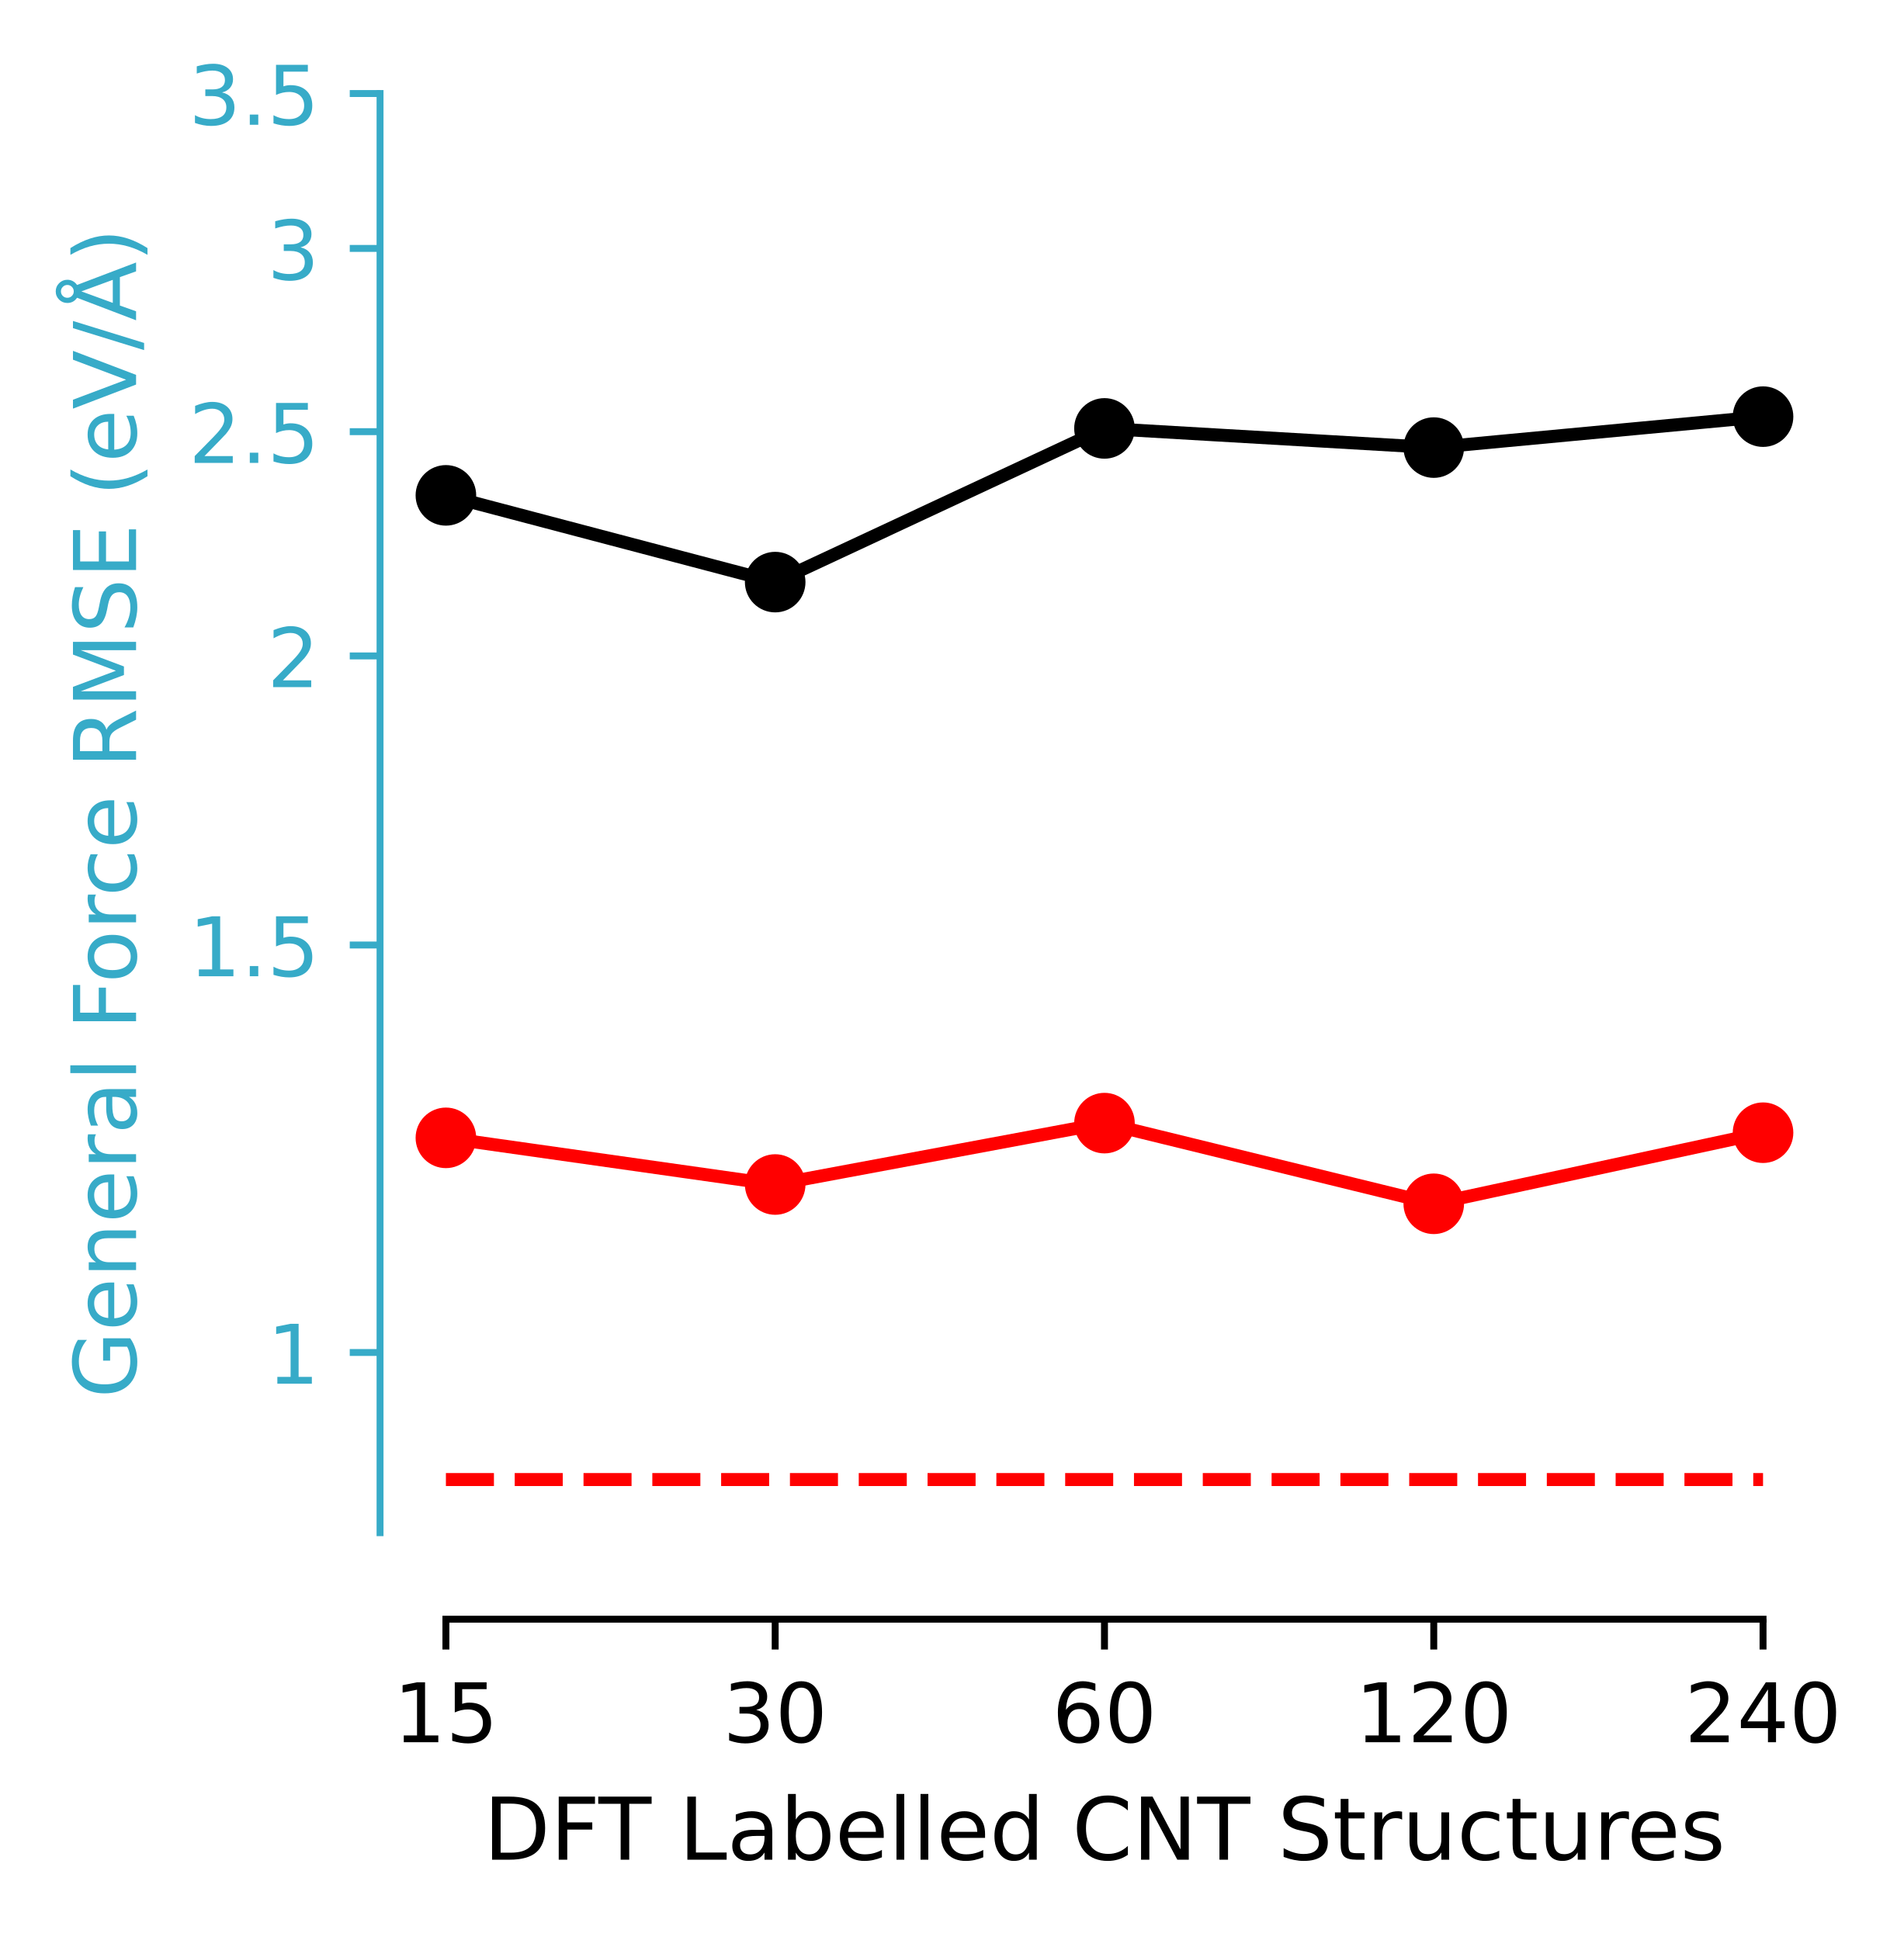
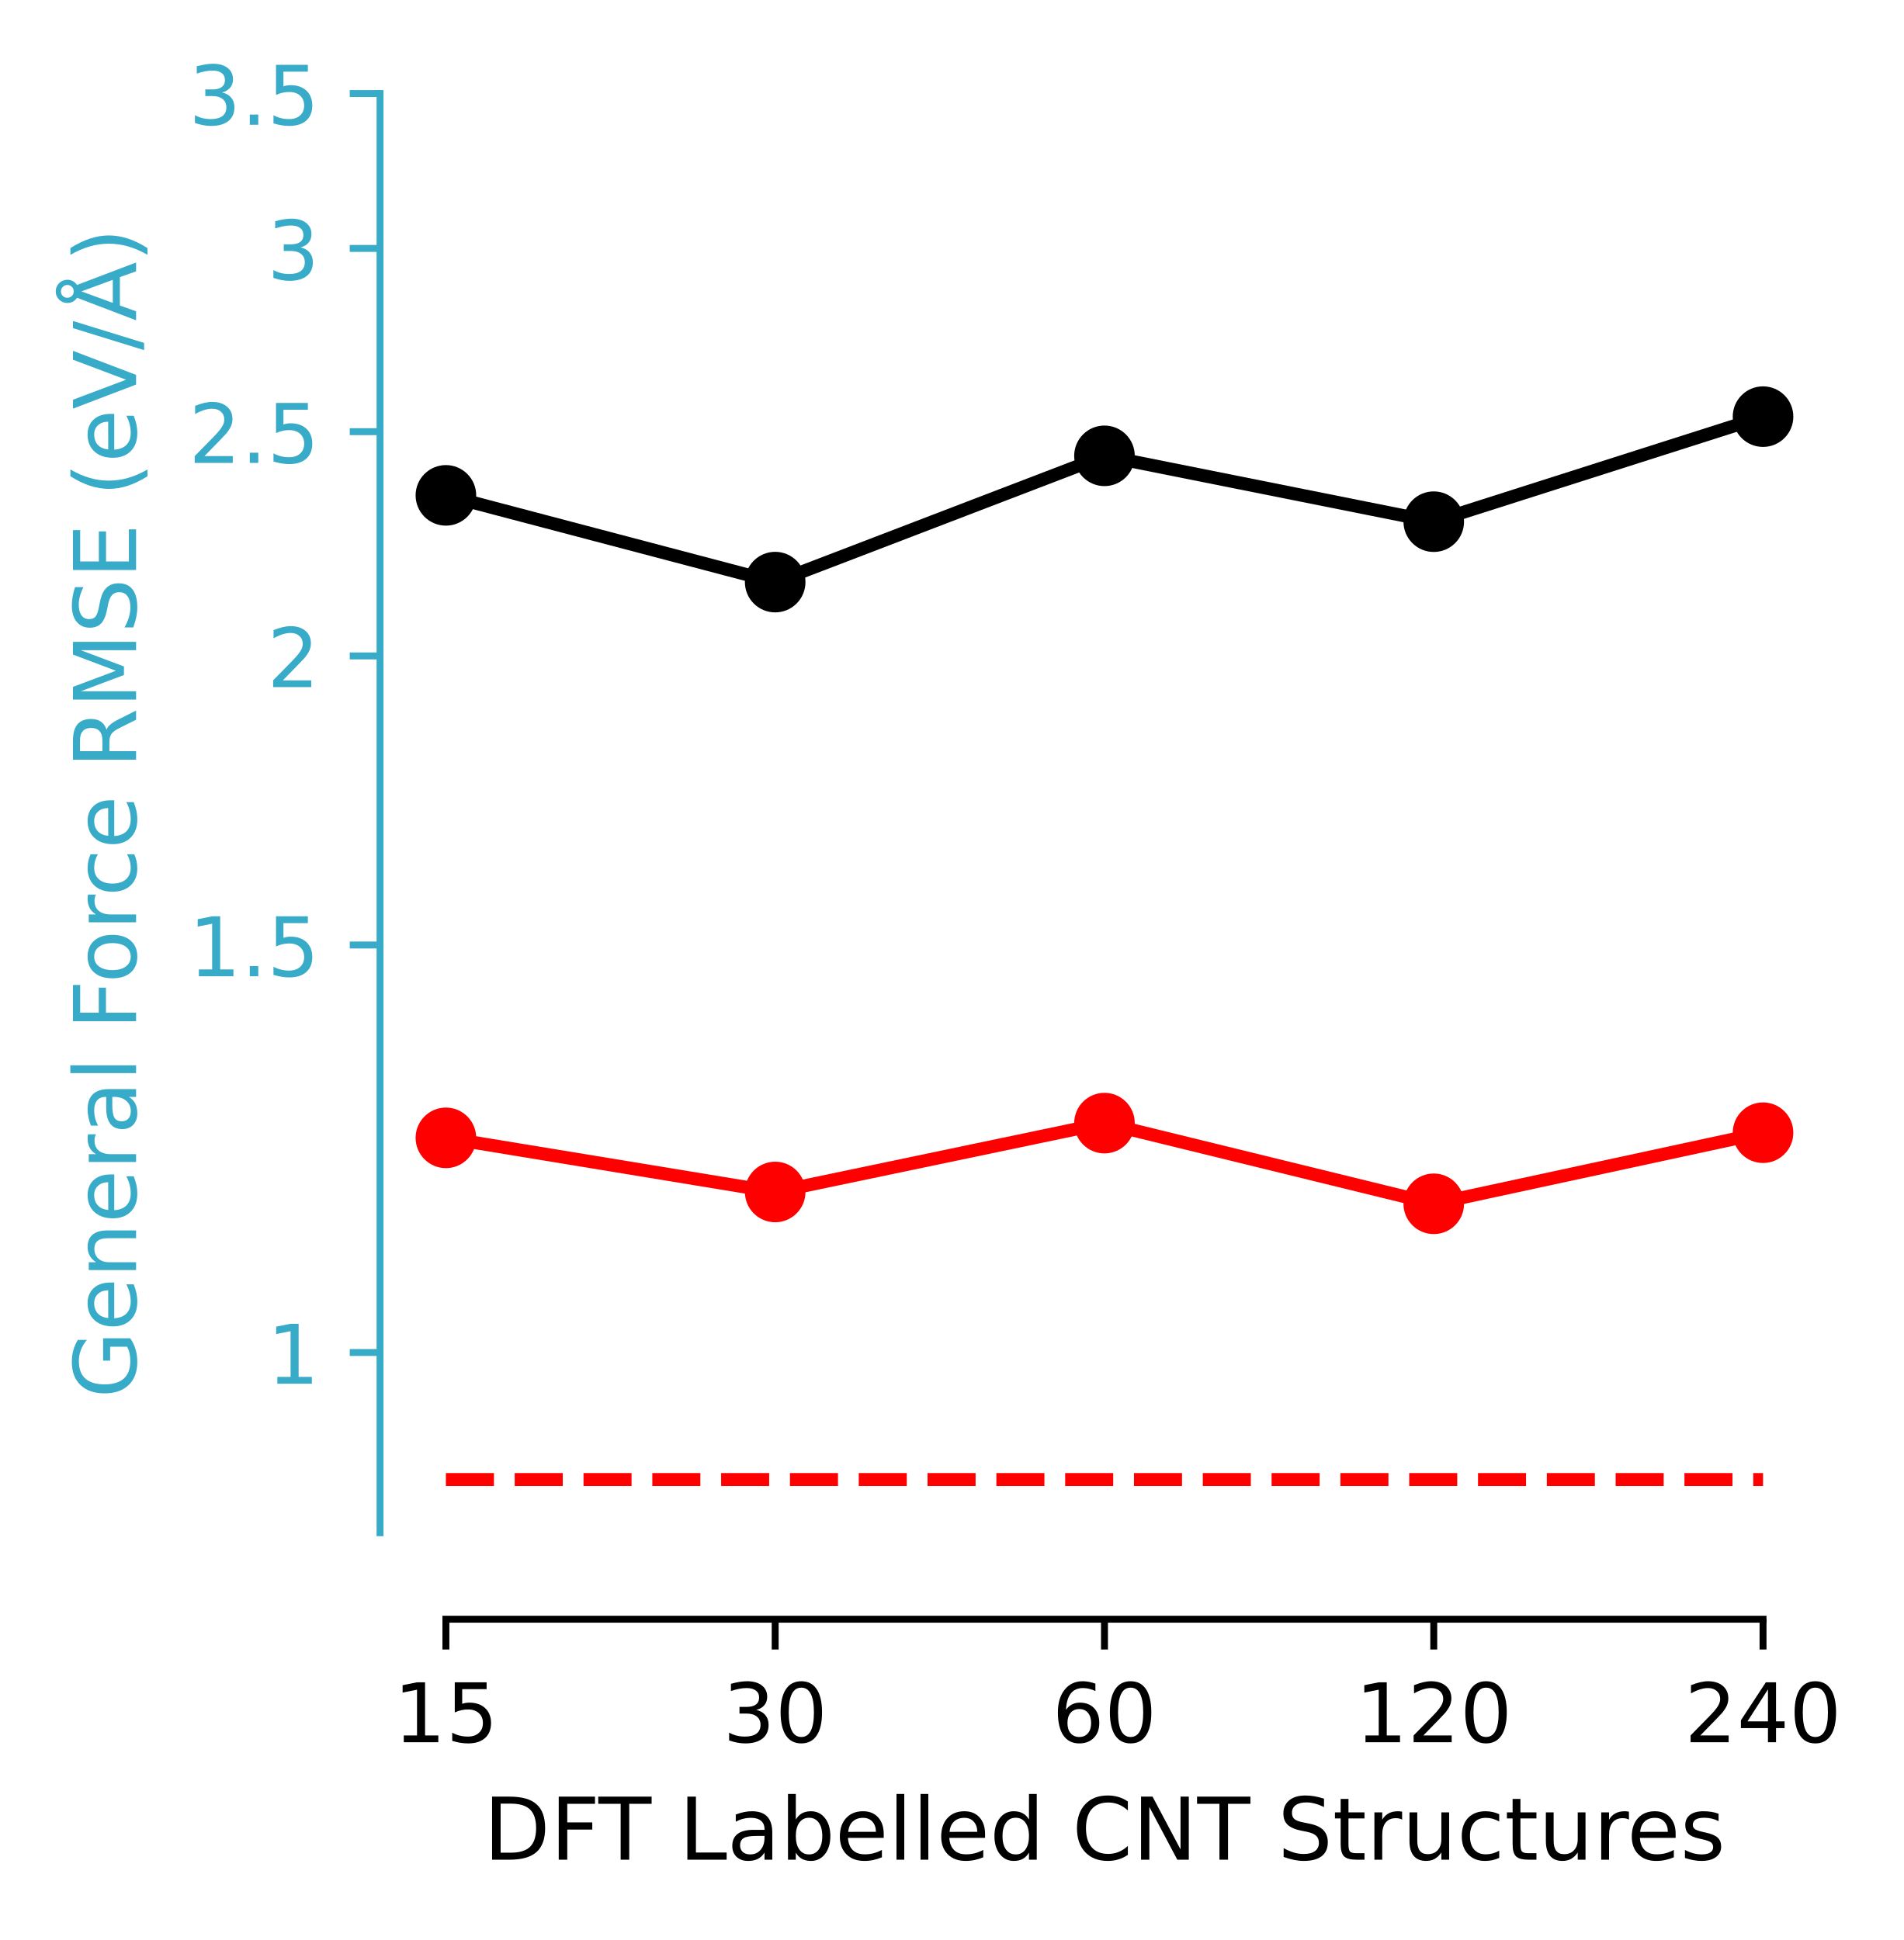
<svg xmlns="http://www.w3.org/2000/svg" xmlns:xlink="http://www.w3.org/1999/xlink" width="219.967pt" height="224.202pt" viewBox="0 0 219.967 224.202" version="1.1">
  <defs>
    <style type="text/css">*{stroke-linejoin: round; stroke-linecap: butt}</style>
  </defs>
  <g id="figure_1">
    <g id="patch_1">
      <path d="M 0 224.202  L 219.967 224.202  L 219.967 0  L 0 0  L 0 224.202  z " style="fill: none" />
    </g>
    <g id="axes_1">
      <g id="patch_2">
        <path d="M 43.91 177.129  L 211.31 177.129  L 211.31 10.809  L 43.91 10.809  L 43.91 177.129  z " style="fill: none" />
      </g>
      <g id="matplotlib.axis_1">
        <g id="xtick_1">
          <g id="line2d_1">
            <defs>
-               <path id="m35a8ba405a" d="M 0 0  L 0 3.5  " style="stroke: #000000; stroke-width: 0.8" />
+               <path id="m07c4d76689" d="M 0 0  L 0 3.5  " style="stroke: #000000; stroke-width: 0.8" />
            </defs>
            <g>
-               <use xlink:href="#m35a8ba405a" x="51.519" y="187.129" style="stroke: #000000; stroke-width: 0.8" />
+               <use xlink:href="#m07c4d76689" x="51.519" y="187.129" style="stroke: #000000; stroke-width: 0.8" />
            </g>
          </g>
          <g id="text_1">
            <g transform="translate(45.47425 201.3478) scale(0.095 -0.095)">
              <defs>
                <path id="DejaVuSans-31" d="M 794 531  L 1825 531  L 1825 4091  L 703 3866  L 703 4441  L 1819 4666  L 2450 4666  L 2450 531  L 3481 531  L 3481 0  L 794 0  L 794 531  z " transform="scale(0.015625)" />
                <path id="DejaVuSans-35" d="M 691 4666  L 3169 4666  L 3169 4134  L 1269 4134  L 1269 2991  Q 1406 3038 1543 3061  Q 1681 3084 1819 3084  Q 2600 3084 3056 2656  Q 3513 2228 3513 1497  Q 3513 744 3044 326  Q 2575 -91 1722 -91  Q 1428 -91 1123 -41  Q 819 9 494 109  L 494 744  Q 775 591 1075 516  Q 1375 441 1709 441  Q 2250 441 2565 725  Q 2881 1009 2881 1497  Q 2881 1984 2565 2268  Q 2250 2553 1709 2553  Q 1456 2553 1204 2497  Q 953 2441 691 2322  L 691 4666  z " transform="scale(0.015625)" />
              </defs>
              <use xlink:href="#DejaVuSans-31" />
              <use xlink:href="#DejaVuSans-35" x="63.623" />
            </g>
          </g>
        </g>
        <g id="xtick_2">
          <g id="line2d_2">
            <g>
-               <use xlink:href="#m35a8ba405a" x="89.564" y="187.129" style="stroke: #000000; stroke-width: 0.8" />
+               <use xlink:href="#m07c4d76689" x="89.564" y="187.129" style="stroke: #000000; stroke-width: 0.8" />
            </g>
          </g>
          <g id="text_2">
            <g transform="translate(83.5197 201.3478) scale(0.095 -0.095)">
              <defs>
                <path id="DejaVuSans-33" d="M 2597 2516  Q 3050 2419 3304 2112  Q 3559 1806 3559 1356  Q 3559 666 3084 287  Q 2609 -91 1734 -91  Q 1441 -91 1130 -33  Q 819 25 488 141  L 488 750  Q 750 597 1062 519  Q 1375 441 1716 441  Q 2309 441 2620 675  Q 2931 909 2931 1356  Q 2931 1769 2642 2001  Q 2353 2234 1838 2234  L 1294 2234  L 1294 2753  L 1863 2753  Q 2328 2753 2575 2939  Q 2822 3125 2822 3475  Q 2822 3834 2567 4026  Q 2313 4219 1838 4219  Q 1578 4219 1281 4162  Q 984 4106 628 3988  L 628 4550  Q 988 4650 1302 4700  Q 1616 4750 1894 4750  Q 2613 4750 3031 4423  Q 3450 4097 3450 3541  Q 3450 3153 3228 2886  Q 3006 2619 2597 2516  z " transform="scale(0.015625)" />
                <path id="DejaVuSans-30" d="M 2034 4250  Q 1547 4250 1301 3770  Q 1056 3291 1056 2328  Q 1056 1369 1301 889  Q 1547 409 2034 409  Q 2525 409 2770 889  Q 3016 1369 3016 2328  Q 3016 3291 2770 3770  Q 2525 4250 2034 4250  z M 2034 4750  Q 2819 4750 3233 4129  Q 3647 3509 3647 2328  Q 3647 1150 3233 529  Q 2819 -91 2034 -91  Q 1250 -91 836 529  Q 422 1150 422 2328  Q 422 3509 836 4129  Q 1250 4750 2034 4750  z " transform="scale(0.015625)" />
              </defs>
              <use xlink:href="#DejaVuSans-33" />
              <use xlink:href="#DejaVuSans-30" x="63.623" />
            </g>
          </g>
        </g>
        <g id="xtick_3">
          <g id="line2d_3">
            <g>
-               <use xlink:href="#m35a8ba405a" x="127.61" y="187.129" style="stroke: #000000; stroke-width: 0.8" />
+               <use xlink:href="#m07c4d76689" x="127.61" y="187.129" style="stroke: #000000; stroke-width: 0.8" />
            </g>
          </g>
          <g id="text_3">
            <g transform="translate(121.5652 201.3478) scale(0.095 -0.095)">
              <defs>
                <path id="DejaVuSans-36" d="M 2113 2584  Q 1688 2584 1439 2293  Q 1191 2003 1191 1497  Q 1191 994 1439 701  Q 1688 409 2113 409  Q 2538 409 2786 701  Q 3034 994 3034 1497  Q 3034 2003 2786 2293  Q 2538 2584 2113 2584  z M 3366 4563  L 3366 3988  Q 3128 4100 2886 4159  Q 2644 4219 2406 4219  Q 1781 4219 1451 3797  Q 1122 3375 1075 2522  Q 1259 2794 1537 2939  Q 1816 3084 2150 3084  Q 2853 3084 3261 2657  Q 3669 2231 3669 1497  Q 3669 778 3244 343  Q 2819 -91 2113 -91  Q 1303 -91 875 529  Q 447 1150 447 2328  Q 447 3434 972 4092  Q 1497 4750 2381 4750  Q 2619 4750 2861 4703  Q 3103 4656 3366 4563  z " transform="scale(0.015625)" />
              </defs>
              <use xlink:href="#DejaVuSans-36" />
              <use xlink:href="#DejaVuSans-30" x="63.623" />
            </g>
          </g>
        </g>
        <g id="xtick_4">
          <g id="line2d_4">
            <g>
-               <use xlink:href="#m35a8ba405a" x="165.655" y="187.129" style="stroke: #000000; stroke-width: 0.8" />
+               <use xlink:href="#m07c4d76689" x="165.655" y="187.129" style="stroke: #000000; stroke-width: 0.8" />
            </g>
          </g>
          <g id="text_4">
            <g transform="translate(156.5884 201.3478) scale(0.095 -0.095)">
              <defs>
                <path id="DejaVuSans-32" d="M 1228 531  L 3431 531  L 3431 0  L 469 0  L 469 531  Q 828 903 1448 1529  Q 2069 2156 2228 2338  Q 2531 2678 2651 2914  Q 2772 3150 2772 3378  Q 2772 3750 2511 3984  Q 2250 4219 1831 4219  Q 1534 4219 1204 4116  Q 875 4013 500 3803  L 500 4441  Q 881 4594 1212 4672  Q 1544 4750 1819 4750  Q 2544 4750 2975 4387  Q 3406 4025 3406 3419  Q 3406 3131 3298 2873  Q 3191 2616 2906 2266  Q 2828 2175 2409 1742  Q 1991 1309 1228 531  z " transform="scale(0.015625)" />
              </defs>
              <use xlink:href="#DejaVuSans-31" />
              <use xlink:href="#DejaVuSans-32" x="63.623" />
              <use xlink:href="#DejaVuSans-30" x="127.246" />
            </g>
          </g>
        </g>
        <g id="xtick_5">
          <g id="line2d_5">
            <g>
-               <use xlink:href="#m35a8ba405a" x="203.7" y="187.129" style="stroke: #000000; stroke-width: 0.8" />
+               <use xlink:href="#m07c4d76689" x="203.7" y="187.129" style="stroke: #000000; stroke-width: 0.8" />
            </g>
          </g>
          <g id="text_5">
            <g transform="translate(194.6339 201.3478) scale(0.095 -0.095)">
              <defs>
                <path id="DejaVuSans-34" d="M 2419 4116  L 825 1625  L 2419 1625  L 2419 4116  z M 2253 4666  L 3047 4666  L 3047 1625  L 3713 1625  L 3713 1100  L 3047 1100  L 3047 0  L 2419 0  L 2419 1100  L 313 1100  L 313 1709  L 2253 4666  z " transform="scale(0.015625)" />
              </defs>
              <use xlink:href="#DejaVuSans-32" />
              <use xlink:href="#DejaVuSans-34" x="63.623" />
              <use xlink:href="#DejaVuSans-30" x="127.246" />
            </g>
          </g>
        </g>
        <g id="text_6">
          <g transform="translate(55.87359 214.9219) scale(0.1 -0.1)">
            <defs>
              <path id="DejaVuSans-44" d="M 1259 4147  L 1259 519  L 2022 519  Q 2988 519 3436 956  Q 3884 1394 3884 2338  Q 3884 3275 3436 3711  Q 2988 4147 2022 4147  L 1259 4147  z M 628 4666  L 1925 4666  Q 3281 4666 3915 4102  Q 4550 3538 4550 2338  Q 4550 1131 3912 565  Q 3275 0 1925 0  L 628 0  L 628 4666  z " transform="scale(0.015625)" />
              <path id="DejaVuSans-46" d="M 628 4666  L 3309 4666  L 3309 4134  L 1259 4134  L 1259 2759  L 3109 2759  L 3109 2228  L 1259 2228  L 1259 0  L 628 0  L 628 4666  z " transform="scale(0.015625)" />
              <path id="DejaVuSans-54" d="M -19 4666  L 3928 4666  L 3928 4134  L 2272 4134  L 2272 0  L 1638 0  L 1638 4134  L -19 4134  L -19 4666  z " transform="scale(0.015625)" />
              <path id="DejaVuSans-20" transform="scale(0.015625)" />
              <path id="DejaVuSans-4c" d="M 628 4666  L 1259 4666  L 1259 531  L 3531 531  L 3531 0  L 628 0  L 628 4666  z " transform="scale(0.015625)" />
              <path id="DejaVuSans-61" d="M 2194 1759  Q 1497 1759 1228 1600  Q 959 1441 959 1056  Q 959 750 1161 570  Q 1363 391 1709 391  Q 2188 391 2477 730  Q 2766 1069 2766 1631  L 2766 1759  L 2194 1759  z M 3341 1997  L 3341 0  L 2766 0  L 2766 531  Q 2569 213 2275 61  Q 1981 -91 1556 -91  Q 1019 -91 701 211  Q 384 513 384 1019  Q 384 1609 779 1909  Q 1175 2209 1959 2209  L 2766 2209  L 2766 2266  Q 2766 2663 2505 2880  Q 2244 3097 1772 3097  Q 1472 3097 1187 3025  Q 903 2953 641 2809  L 641 3341  Q 956 3463 1253 3523  Q 1550 3584 1831 3584  Q 2591 3584 2966 3190  Q 3341 2797 3341 1997  z " transform="scale(0.015625)" />
              <path id="DejaVuSans-62" d="M 3116 1747  Q 3116 2381 2855 2742  Q 2594 3103 2138 3103  Q 1681 3103 1420 2742  Q 1159 2381 1159 1747  Q 1159 1113 1420 752  Q 1681 391 2138 391  Q 2594 391 2855 752  Q 3116 1113 3116 1747  z M 1159 2969  Q 1341 3281 1617 3432  Q 1894 3584 2278 3584  Q 2916 3584 3314 3078  Q 3713 2572 3713 1747  Q 3713 922 3314 415  Q 2916 -91 2278 -91  Q 1894 -91 1617 61  Q 1341 213 1159 525  L 1159 0  L 581 0  L 581 4863  L 1159 4863  L 1159 2969  z " transform="scale(0.015625)" />
              <path id="DejaVuSans-65" d="M 3597 1894  L 3597 1613  L 953 1613  Q 991 1019 1311 708  Q 1631 397 2203 397  Q 2534 397 2845 478  Q 3156 559 3463 722  L 3463 178  Q 3153 47 2828 -22  Q 2503 -91 2169 -91  Q 1331 -91 842 396  Q 353 884 353 1716  Q 353 2575 817 3079  Q 1281 3584 2069 3584  Q 2775 3584 3186 3129  Q 3597 2675 3597 1894  z M 3022 2063  Q 3016 2534 2758 2815  Q 2500 3097 2075 3097  Q 1594 3097 1305 2825  Q 1016 2553 972 2059  L 3022 2063  z " transform="scale(0.015625)" />
              <path id="DejaVuSans-6c" d="M 603 4863  L 1178 4863  L 1178 0  L 603 0  L 603 4863  z " transform="scale(0.015625)" />
              <path id="DejaVuSans-64" d="M 2906 2969  L 2906 4863  L 3481 4863  L 3481 0  L 2906 0  L 2906 525  Q 2725 213 2448 61  Q 2172 -91 1784 -91  Q 1150 -91 751 415  Q 353 922 353 1747  Q 353 2572 751 3078  Q 1150 3584 1784 3584  Q 2172 3584 2448 3432  Q 2725 3281 2906 2969  z M 947 1747  Q 947 1113 1208 752  Q 1469 391 1925 391  Q 2381 391 2643 752  Q 2906 1113 2906 1747  Q 2906 2381 2643 2742  Q 2381 3103 1925 3103  Q 1469 3103 1208 2742  Q 947 2381 947 1747  z " transform="scale(0.015625)" />
              <path id="DejaVuSans-43" d="M 4122 4306  L 4122 3641  Q 3803 3938 3442 4084  Q 3081 4231 2675 4231  Q 1875 4231 1450 3742  Q 1025 3253 1025 2328  Q 1025 1406 1450 917  Q 1875 428 2675 428  Q 3081 428 3442 575  Q 3803 722 4122 1019  L 4122 359  Q 3791 134 3420 21  Q 3050 -91 2638 -91  Q 1578 -91 968 557  Q 359 1206 359 2328  Q 359 3453 968 4101  Q 1578 4750 2638 4750  Q 3056 4750 3426 4639  Q 3797 4528 4122 4306  z " transform="scale(0.015625)" />
              <path id="DejaVuSans-4e" d="M 628 4666  L 1478 4666  L 3547 763  L 3547 4666  L 4159 4666  L 4159 0  L 3309 0  L 1241 3903  L 1241 0  L 628 0  L 628 4666  z " transform="scale(0.015625)" />
              <path id="DejaVuSans-53" d="M 3425 4513  L 3425 3897  Q 3066 4069 2747 4153  Q 2428 4238 2131 4238  Q 1616 4238 1336 4038  Q 1056 3838 1056 3469  Q 1056 3159 1242 3001  Q 1428 2844 1947 2747  L 2328 2669  Q 3034 2534 3370 2195  Q 3706 1856 3706 1288  Q 3706 609 3251 259  Q 2797 -91 1919 -91  Q 1588 -91 1214 -16  Q 841 59 441 206  L 441 856  Q 825 641 1194 531  Q 1563 422 1919 422  Q 2459 422 2753 634  Q 3047 847 3047 1241  Q 3047 1584 2836 1778  Q 2625 1972 2144 2069  L 1759 2144  Q 1053 2284 737 2584  Q 422 2884 422 3419  Q 422 4038 858 4394  Q 1294 4750 2059 4750  Q 2388 4750 2728 4690  Q 3069 4631 3425 4513  z " transform="scale(0.015625)" />
              <path id="DejaVuSans-74" d="M 1172 4494  L 1172 3500  L 2356 3500  L 2356 3053  L 1172 3053  L 1172 1153  Q 1172 725 1289 603  Q 1406 481 1766 481  L 2356 481  L 2356 0  L 1766 0  Q 1100 0 847 248  Q 594 497 594 1153  L 594 3053  L 172 3053  L 172 3500  L 594 3500  L 594 4494  L 1172 4494  z " transform="scale(0.015625)" />
              <path id="DejaVuSans-72" d="M 2631 2963  Q 2534 3019 2420 3045  Q 2306 3072 2169 3072  Q 1681 3072 1420 2755  Q 1159 2438 1159 1844  L 1159 0  L 581 0  L 581 3500  L 1159 3500  L 1159 2956  Q 1341 3275 1631 3429  Q 1922 3584 2338 3584  Q 2397 3584 2469 3576  Q 2541 3569 2628 3553  L 2631 2963  z " transform="scale(0.015625)" />
              <path id="DejaVuSans-75" d="M 544 1381  L 544 3500  L 1119 3500  L 1119 1403  Q 1119 906 1312 657  Q 1506 409 1894 409  Q 2359 409 2629 706  Q 2900 1003 2900 1516  L 2900 3500  L 3475 3500  L 3475 0  L 2900 0  L 2900 538  Q 2691 219 2414 64  Q 2138 -91 1772 -91  Q 1169 -91 856 284  Q 544 659 544 1381  z M 1991 3584  L 1991 3584  z " transform="scale(0.015625)" />
              <path id="DejaVuSans-63" d="M 3122 3366  L 3122 2828  Q 2878 2963 2633 3030  Q 2388 3097 2138 3097  Q 1578 3097 1268 2742  Q 959 2388 959 1747  Q 959 1106 1268 751  Q 1578 397 2138 397  Q 2388 397 2633 464  Q 2878 531 3122 666  L 3122 134  Q 2881 22 2623 -34  Q 2366 -91 2075 -91  Q 1284 -91 818 406  Q 353 903 353 1747  Q 353 2603 823 3093  Q 1294 3584 2113 3584  Q 2378 3584 2631 3529  Q 2884 3475 3122 3366  z " transform="scale(0.015625)" />
              <path id="DejaVuSans-73" d="M 2834 3397  L 2834 2853  Q 2591 2978 2328 3040  Q 2066 3103 1784 3103  Q 1356 3103 1142 2972  Q 928 2841 928 2578  Q 928 2378 1081 2264  Q 1234 2150 1697 2047  L 1894 2003  Q 2506 1872 2764 1633  Q 3022 1394 3022 966  Q 3022 478 2636 193  Q 2250 -91 1575 -91  Q 1294 -91 989 -36  Q 684 19 347 128  L 347 722  Q 666 556 975 473  Q 1284 391 1588 391  Q 1994 391 2212 530  Q 2431 669 2431 922  Q 2431 1156 2273 1281  Q 2116 1406 1581 1522  L 1381 1569  Q 847 1681 609 1914  Q 372 2147 372 2553  Q 372 3047 722 3315  Q 1072 3584 1716 3584  Q 2034 3584 2315 3537  Q 2597 3491 2834 3397  z " transform="scale(0.015625)" />
            </defs>
            <use xlink:href="#DejaVuSans-44" />
            <use xlink:href="#DejaVuSans-46" x="77.002" />
            <use xlink:href="#DejaVuSans-54" x="132.771" />
            <use xlink:href="#DejaVuSans-20" x="193.855" />
            <use xlink:href="#DejaVuSans-4c" x="225.643" />
            <use xlink:href="#DejaVuSans-61" x="281.355" />
            <use xlink:href="#DejaVuSans-62" x="342.635" />
            <use xlink:href="#DejaVuSans-65" x="406.111" />
            <use xlink:href="#DejaVuSans-6c" x="467.635" />
            <use xlink:href="#DejaVuSans-6c" x="495.418" />
            <use xlink:href="#DejaVuSans-65" x="523.201" />
            <use xlink:href="#DejaVuSans-64" x="584.725" />
            <use xlink:href="#DejaVuSans-20" x="648.201" />
            <use xlink:href="#DejaVuSans-43" x="679.988" />
            <use xlink:href="#DejaVuSans-4e" x="749.812" />
            <use xlink:href="#DejaVuSans-54" x="824.617" />
            <use xlink:href="#DejaVuSans-20" x="885.701" />
            <use xlink:href="#DejaVuSans-53" x="917.488" />
            <use xlink:href="#DejaVuSans-74" x="980.965" />
            <use xlink:href="#DejaVuSans-72" x="1020.174" />
            <use xlink:href="#DejaVuSans-75" x="1061.287" />
            <use xlink:href="#DejaVuSans-63" x="1124.666" />
            <use xlink:href="#DejaVuSans-74" x="1179.646" />
            <use xlink:href="#DejaVuSans-75" x="1218.855" />
            <use xlink:href="#DejaVuSans-72" x="1282.234" />
            <use xlink:href="#DejaVuSans-65" x="1321.098" />
            <use xlink:href="#DejaVuSans-73" x="1382.621" />
          </g>
        </g>
      </g>
      <g id="matplotlib.axis_2">
        <g id="ytick_1">
          <g id="line2d_6">
            <defs>
-               <path id="mee35915ad6" d="M 0 0  L -3.5 0  " style="stroke: #37abc8; stroke-width: 0.8" />
+               <path id="mfd2b848f69" d="M 0 0  L -3.5 0  " style="stroke: #37abc8; stroke-width: 0.8" />
            </defs>
            <g>
-               <use xlink:href="#mee35915ad6" x="43.91" y="156.304" style="fill: #37abc8; stroke: #37abc8; stroke-width: 0.8" />
+               <use xlink:href="#mfd2b848f69" x="43.91" y="156.304" style="fill: #37abc8; stroke: #37abc8; stroke-width: 0.8" />
            </g>
          </g>
          <g id="text_7">
            <g style="fill: #37abc8" transform="translate(30.86516 159.9132) scale(0.095 -0.095)">
              <use xlink:href="#DejaVuSans-31" />
            </g>
          </g>
        </g>
        <g id="ytick_2">
          <g id="line2d_7">
            <g>
-               <use xlink:href="#mee35915ad6" x="43.91" y="109.214" style="fill: #37abc8; stroke: #37abc8; stroke-width: 0.8" />
+               <use xlink:href="#mfd2b848f69" x="43.91" y="109.214" style="fill: #37abc8; stroke: #37abc8; stroke-width: 0.8" />
            </g>
          </g>
          <g id="text_8">
            <g style="fill: #37abc8" transform="translate(21.80156 112.8229) scale(0.095 -0.095)">
              <defs>
                <path id="DejaVuSans-2e" d="M 684 794  L 1344 794  L 1344 0  L 684 0  L 684 794  z " transform="scale(0.015625)" />
              </defs>
              <use xlink:href="#DejaVuSans-31" />
              <use xlink:href="#DejaVuSans-2e" x="63.623" />
              <use xlink:href="#DejaVuSans-35" x="95.41" />
            </g>
          </g>
        </g>
        <g id="ytick_3">
          <g id="line2d_8">
            <g>
-               <use xlink:href="#mee35915ad6" x="43.91" y="75.803" style="fill: #37abc8; stroke: #37abc8; stroke-width: 0.8" />
+               <use xlink:href="#mfd2b848f69" x="43.91" y="75.803" style="fill: #37abc8; stroke: #37abc8; stroke-width: 0.8" />
            </g>
          </g>
          <g id="text_9">
            <g style="fill: #37abc8" transform="translate(30.86516 79.41176) scale(0.095 -0.095)">
              <use xlink:href="#DejaVuSans-32" />
            </g>
          </g>
        </g>
        <g id="ytick_4">
          <g id="line2d_9">
            <g>
-               <use xlink:href="#mee35915ad6" x="43.91" y="49.887" style="fill: #37abc8; stroke: #37abc8; stroke-width: 0.8" />
+               <use xlink:href="#mfd2b848f69" x="43.91" y="49.887" style="fill: #37abc8; stroke: #37abc8; stroke-width: 0.8" />
            </g>
          </g>
          <g id="text_10">
            <g style="fill: #37abc8" transform="translate(21.80156 53.49608) scale(0.095 -0.095)">
              <use xlink:href="#DejaVuSans-32" />
              <use xlink:href="#DejaVuSans-2e" x="63.623" />
              <use xlink:href="#DejaVuSans-35" x="95.41" />
            </g>
          </g>
        </g>
        <g id="ytick_5">
          <g id="line2d_10">
            <g>
-               <use xlink:href="#mee35915ad6" x="43.91" y="28.712" style="fill: #37abc8; stroke: #37abc8; stroke-width: 0.8" />
+               <use xlink:href="#mfd2b848f69" x="43.91" y="28.712" style="fill: #37abc8; stroke: #37abc8; stroke-width: 0.8" />
            </g>
          </g>
          <g id="text_11">
            <g style="fill: #37abc8" transform="translate(30.86516 32.32143) scale(0.095 -0.095)">
              <use xlink:href="#DejaVuSans-33" />
            </g>
          </g>
        </g>
        <g id="ytick_6">
          <g id="line2d_11">
            <g>
-               <use xlink:href="#mee35915ad6" x="43.91" y="10.809" style="fill: #37abc8; stroke: #37abc8; stroke-width: 0.8" />
+               <use xlink:href="#mfd2b848f69" x="43.91" y="10.809" style="fill: #37abc8; stroke: #37abc8; stroke-width: 0.8" />
            </g>
          </g>
          <g id="text_12">
            <g style="fill: #37abc8" transform="translate(21.80156 14.41852) scale(0.095 -0.095)">
              <use xlink:href="#DejaVuSans-33" />
              <use xlink:href="#DejaVuSans-2e" x="63.623" />
              <use xlink:href="#DejaVuSans-35" x="95.41" />
            </g>
          </g>
        </g>
        <g id="text_13">
          <g style="fill: #37abc8" transform="translate(15.72188 161.5888) rotate(-90) scale(0.1 -0.1)">
            <defs>
              <path id="DejaVuSans-47" d="M 3809 666  L 3809 1919  L 2778 1919  L 2778 2438  L 4434 2438  L 4434 434  Q 4069 175 3628 42  Q 3188 -91 2688 -91  Q 1594 -91 976 548  Q 359 1188 359 2328  Q 359 3472 976 4111  Q 1594 4750 2688 4750  Q 3144 4750 3555 4637  Q 3966 4525 4313 4306  L 4313 3634  Q 3963 3931 3569 4081  Q 3175 4231 2741 4231  Q 1884 4231 1454 3753  Q 1025 3275 1025 2328  Q 1025 1384 1454 906  Q 1884 428 2741 428  Q 3075 428 3337 486  Q 3600 544 3809 666  z " transform="scale(0.015625)" />
              <path id="DejaVuSans-6e" d="M 3513 2113  L 3513 0  L 2938 0  L 2938 2094  Q 2938 2591 2744 2837  Q 2550 3084 2163 3084  Q 1697 3084 1428 2787  Q 1159 2491 1159 1978  L 1159 0  L 581 0  L 581 3500  L 1159 3500  L 1159 2956  Q 1366 3272 1645 3428  Q 1925 3584 2291 3584  Q 2894 3584 3203 3211  Q 3513 2838 3513 2113  z " transform="scale(0.015625)" />
              <path id="DejaVuSans-6f" d="M 1959 3097  Q 1497 3097 1228 2736  Q 959 2375 959 1747  Q 959 1119 1226 758  Q 1494 397 1959 397  Q 2419 397 2687 759  Q 2956 1122 2956 1747  Q 2956 2369 2687 2733  Q 2419 3097 1959 3097  z M 1959 3584  Q 2709 3584 3137 3096  Q 3566 2609 3566 1747  Q 3566 888 3137 398  Q 2709 -91 1959 -91  Q 1206 -91 779 398  Q 353 888 353 1747  Q 353 2609 779 3096  Q 1206 3584 1959 3584  z " transform="scale(0.015625)" />
              <path id="DejaVuSans-52" d="M 2841 2188  Q 3044 2119 3236 1894  Q 3428 1669 3622 1275  L 4263 0  L 3584 0  L 2988 1197  Q 2756 1666 2539 1819  Q 2322 1972 1947 1972  L 1259 1972  L 1259 0  L 628 0  L 628 4666  L 2053 4666  Q 2853 4666 3247 4331  Q 3641 3997 3641 3322  Q 3641 2881 3436 2590  Q 3231 2300 2841 2188  z M 1259 4147  L 1259 2491  L 2053 2491  Q 2509 2491 2742 2702  Q 2975 2913 2975 3322  Q 2975 3731 2742 3939  Q 2509 4147 2053 4147  L 1259 4147  z " transform="scale(0.015625)" />
              <path id="DejaVuSans-4d" d="M 628 4666  L 1569 4666  L 2759 1491  L 3956 4666  L 4897 4666  L 4897 0  L 4281 0  L 4281 4097  L 3078 897  L 2444 897  L 1241 4097  L 1241 0  L 628 0  L 628 4666  z " transform="scale(0.015625)" />
              <path id="DejaVuSans-45" d="M 628 4666  L 3578 4666  L 3578 4134  L 1259 4134  L 1259 2753  L 3481 2753  L 3481 2222  L 1259 2222  L 1259 531  L 3634 531  L 3634 0  L 628 0  L 628 4666  z " transform="scale(0.015625)" />
              <path id="DejaVuSans-28" d="M 1984 4856  Q 1566 4138 1362 3434  Q 1159 2731 1159 2009  Q 1159 1288 1364 580  Q 1569 -128 1984 -844  L 1484 -844  Q 1016 -109 783 600  Q 550 1309 550 2009  Q 550 2706 781 3412  Q 1013 4119 1484 4856  L 1984 4856  z " transform="scale(0.015625)" />
              <path id="DejaVuSans-56" d="M 1831 0  L 50 4666  L 709 4666  L 2188 738  L 3669 4666  L 4325 4666  L 2547 0  L 1831 0  z " transform="scale(0.015625)" />
              <path id="DejaVuSans-2f" d="M 1625 4666  L 2156 4666  L 531 -594  L 0 -594  L 1625 4666  z " transform="scale(0.015625)" />
              <path id="DejaVuSans-c5" d="M 2663 5081  Q 2663 5278 2523 5417  Q 2384 5556 2188 5556  Q 1988 5556 1852 5420  Q 1716 5284 1716 5081  Q 1716 4884 1853 4746  Q 1991 4609 2188 4609  Q 2384 4609 2523 4746  Q 2663 4884 2663 5081  z M 2188 4044  L 1338 1722  L 3041 1722  L 2188 4044  z M 1716 4366  Q 1525 4494 1428 4673  Q 1331 4853 1331 5081  Q 1331 5441 1579 5691  Q 1828 5941 2188 5941  Q 2544 5941 2795 5689  Q 3047 5438 3047 5081  Q 3047 4863 2948 4678  Q 2850 4494 2663 4366  L 4325 0  L 3669 0  L 3244 1197  L 1141 1197  L 716 0  L 50 0  L 1716 4366  z " transform="scale(0.015625)" />
              <path id="DejaVuSans-29" d="M 513 4856  L 1013 4856  Q 1481 4119 1714 3412  Q 1947 2706 1947 2009  Q 1947 1309 1714 600  Q 1481 -109 1013 -844  L 513 -844  Q 928 -128 1133 580  Q 1338 1288 1338 2009  Q 1338 2731 1133 3434  Q 928 4138 513 4856  z " transform="scale(0.015625)" />
            </defs>
            <use xlink:href="#DejaVuSans-47" />
            <use xlink:href="#DejaVuSans-65" x="77.49" />
            <use xlink:href="#DejaVuSans-6e" x="139.014" />
            <use xlink:href="#DejaVuSans-65" x="202.393" />
            <use xlink:href="#DejaVuSans-72" x="263.916" />
            <use xlink:href="#DejaVuSans-61" x="305.029" />
            <use xlink:href="#DejaVuSans-6c" x="366.309" />
            <use xlink:href="#DejaVuSans-20" x="394.092" />
            <use xlink:href="#DejaVuSans-46" x="425.879" />
            <use xlink:href="#DejaVuSans-6f" x="479.773" />
            <use xlink:href="#DejaVuSans-72" x="540.955" />
            <use xlink:href="#DejaVuSans-63" x="579.818" />
            <use xlink:href="#DejaVuSans-65" x="634.799" />
            <use xlink:href="#DejaVuSans-20" x="696.322" />
            <use xlink:href="#DejaVuSans-52" x="728.109" />
            <use xlink:href="#DejaVuSans-4d" x="797.592" />
            <use xlink:href="#DejaVuSans-53" x="883.871" />
            <use xlink:href="#DejaVuSans-45" x="947.348" />
            <use xlink:href="#DejaVuSans-20" x="1010.531" />
            <use xlink:href="#DejaVuSans-28" x="1042.318" />
            <use xlink:href="#DejaVuSans-65" x="1081.332" />
            <use xlink:href="#DejaVuSans-56" x="1142.855" />
            <use xlink:href="#DejaVuSans-2f" x="1211.264" />
            <use xlink:href="#DejaVuSans-c5" x="1244.955" />
            <use xlink:href="#DejaVuSans-29" x="1313.363" />
          </g>
        </g>
      </g>
      <g id="line2d_12">
-         <path d="M 51.519 57.248  L 89.564 67.273  L 127.61 49.511  L 165.655 51.727  L 203.7 48.15  " clip-path="url(#p32e3cdcc7d)" style="fill: none; stroke: #000000; stroke-width: 1.5; stroke-linecap: square" />
+         <path d="M 51.519 57.248  L 89.564 67.273  L 127.61 52.679  L 165.655 60.29  L 203.7 48.15  " clip-path="url(#pdbdcb00cb4)" style="fill: none; stroke: #000000; stroke-width: 1.5; stroke-linecap: square" />
        <defs>
-           <path id="m4d0e275689" d="M 0 3  C 0.796 3 1.559 2.684 2.121 2.121  C 2.684 1.559 3 0.796 3 0  C 3 -0.796 2.684 -1.559 2.121 -2.121  C 1.559 -2.684 0.796 -3 0 -3  C -0.796 -3 -1.559 -2.684 -2.121 -2.121  C -2.684 -1.559 -3 -0.796 -3 0  C -3 0.796 -2.684 1.559 -2.121 2.121  C -1.559 2.684 -0.796 3 0 3  z " style="stroke: #000000" />
+           <path id="m32aa8049d6" d="M 0 3  C 0.796 3 1.559 2.684 2.121 2.121  C 2.684 1.559 3 0.796 3 0  C 3 -0.796 2.684 -1.559 2.121 -2.121  C 1.559 -2.684 0.796 -3 0 -3  C -0.796 -3 -1.559 -2.684 -2.121 -2.121  C -2.684 -1.559 -3 -0.796 -3 0  C -3 0.796 -2.684 1.559 -2.121 2.121  C -1.559 2.684 -0.796 3 0 3  z " style="stroke: #000000" />
        </defs>
-         <g clip-path="url(#p32e3cdcc7d)">
-           <use xlink:href="#m4d0e275689" x="51.519" y="57.248" style="stroke: #000000" />
-           <use xlink:href="#m4d0e275689" x="89.564" y="67.273" style="stroke: #000000" />
-           <use xlink:href="#m4d0e275689" x="127.61" y="49.511" style="stroke: #000000" />
-           <use xlink:href="#m4d0e275689" x="165.655" y="51.727" style="stroke: #000000" />
-           <use xlink:href="#m4d0e275689" x="203.7" y="48.15" style="stroke: #000000" />
+         <g clip-path="url(#pdbdcb00cb4)">
+           <use xlink:href="#m32aa8049d6" x="51.519" y="57.248" style="stroke: #000000" />
+           <use xlink:href="#m32aa8049d6" x="89.564" y="67.273" style="stroke: #000000" />
+           <use xlink:href="#m32aa8049d6" x="127.61" y="52.679" style="stroke: #000000" />
+           <use xlink:href="#m32aa8049d6" x="165.655" y="60.29" style="stroke: #000000" />
+           <use xlink:href="#m32aa8049d6" x="203.7" y="48.15" style="stroke: #000000" />
        </g>
      </g>
      <g id="LineCollection_1">
-         <path d="M 51.519 170.987  L 203.7 170.987  " clip-path="url(#p32e3cdcc7d)" style="fill: none; stroke-dasharray: 5.55,2.4; stroke-dashoffset: 0; stroke: #ff0000; stroke-width: 1.5" />
+         <path d="M 51.519 170.987  L 203.7 170.987  " clip-path="url(#pdbdcb00cb4)" style="fill: none; stroke-dasharray: 5.55,2.4; stroke-dashoffset: 0; stroke: #ff0000; stroke-width: 1.5" />
      </g>
      <g id="line2d_13">
-         <path d="M 51.519 131.499  L 89.564 136.892  L 127.61 129.797  L 165.655 139.121  L 203.7 130.905  " clip-path="url(#p32e3cdcc7d)" style="fill: none; stroke: #ff0000; stroke-width: 1.5; stroke-linecap: square" />
+         <path d="M 51.519 131.499  L 89.564 137.754  L 127.61 129.797  L 165.655 139.121  L 203.7 130.905  " clip-path="url(#pdbdcb00cb4)" style="fill: none; stroke: #ff0000; stroke-width: 1.5; stroke-linecap: square" />
        <defs>
-           <path id="m12374886a1" d="M 0 3  C 0.796 3 1.559 2.684 2.121 2.121  C 2.684 1.559 3 0.796 3 0  C 3 -0.796 2.684 -1.559 2.121 -2.121  C 1.559 -2.684 0.796 -3 0 -3  C -0.796 -3 -1.559 -2.684 -2.121 -2.121  C -2.684 -1.559 -3 -0.796 -3 0  C -3 0.796 -2.684 1.559 -2.121 2.121  C -1.559 2.684 -0.796 3 0 3  z " style="stroke: #ff0000" />
+           <path id="m2ff77c11e6" d="M 0 3  C 0.796 3 1.559 2.684 2.121 2.121  C 2.684 1.559 3 0.796 3 0  C 3 -0.796 2.684 -1.559 2.121 -2.121  C 1.559 -2.684 0.796 -3 0 -3  C -0.796 -3 -1.559 -2.684 -2.121 -2.121  C -2.684 -1.559 -3 -0.796 -3 0  C -3 0.796 -2.684 1.559 -2.121 2.121  C -1.559 2.684 -0.796 3 0 3  z " style="stroke: #ff0000" />
        </defs>
-         <g clip-path="url(#p32e3cdcc7d)">
-           <use xlink:href="#m12374886a1" x="51.519" y="131.499" style="fill: #ff0000; stroke: #ff0000" />
-           <use xlink:href="#m12374886a1" x="89.564" y="136.892" style="fill: #ff0000; stroke: #ff0000" />
-           <use xlink:href="#m12374886a1" x="127.61" y="129.797" style="fill: #ff0000; stroke: #ff0000" />
-           <use xlink:href="#m12374886a1" x="165.655" y="139.121" style="fill: #ff0000; stroke: #ff0000" />
-           <use xlink:href="#m12374886a1" x="203.7" y="130.905" style="fill: #ff0000; stroke: #ff0000" />
+         <g clip-path="url(#pdbdcb00cb4)">
+           <use xlink:href="#m2ff77c11e6" x="51.519" y="131.499" style="fill: #ff0000; stroke: #ff0000" />
+           <use xlink:href="#m2ff77c11e6" x="89.564" y="137.754" style="fill: #ff0000; stroke: #ff0000" />
+           <use xlink:href="#m2ff77c11e6" x="127.61" y="129.797" style="fill: #ff0000; stroke: #ff0000" />
+           <use xlink:href="#m2ff77c11e6" x="165.655" y="139.121" style="fill: #ff0000; stroke: #ff0000" />
+           <use xlink:href="#m2ff77c11e6" x="203.7" y="130.905" style="fill: #ff0000; stroke: #ff0000" />
        </g>
      </g>
      <g id="patch_3">
        <path d="M 43.91 177.129  L 43.91 10.809  " style="fill: none; stroke: #37abc8; stroke-width: 0.8; stroke-linejoin: miter; stroke-linecap: square" />
      </g>
      <g id="patch_4">
        <path d="M 51.519 187.129  L 203.7 187.129  " style="fill: none; stroke: #000000; stroke-width: 0.8; stroke-linejoin: miter; stroke-linecap: square" />
      </g>
    </g>
  </g>
  <defs>
-     <clipPath id="p32e3cdcc7d">
+     <clipPath id="pdbdcb00cb4">
      <rect x="43.91" y="10.809" width="167.4" height="166.32" />
    </clipPath>
  </defs>
</svg>
